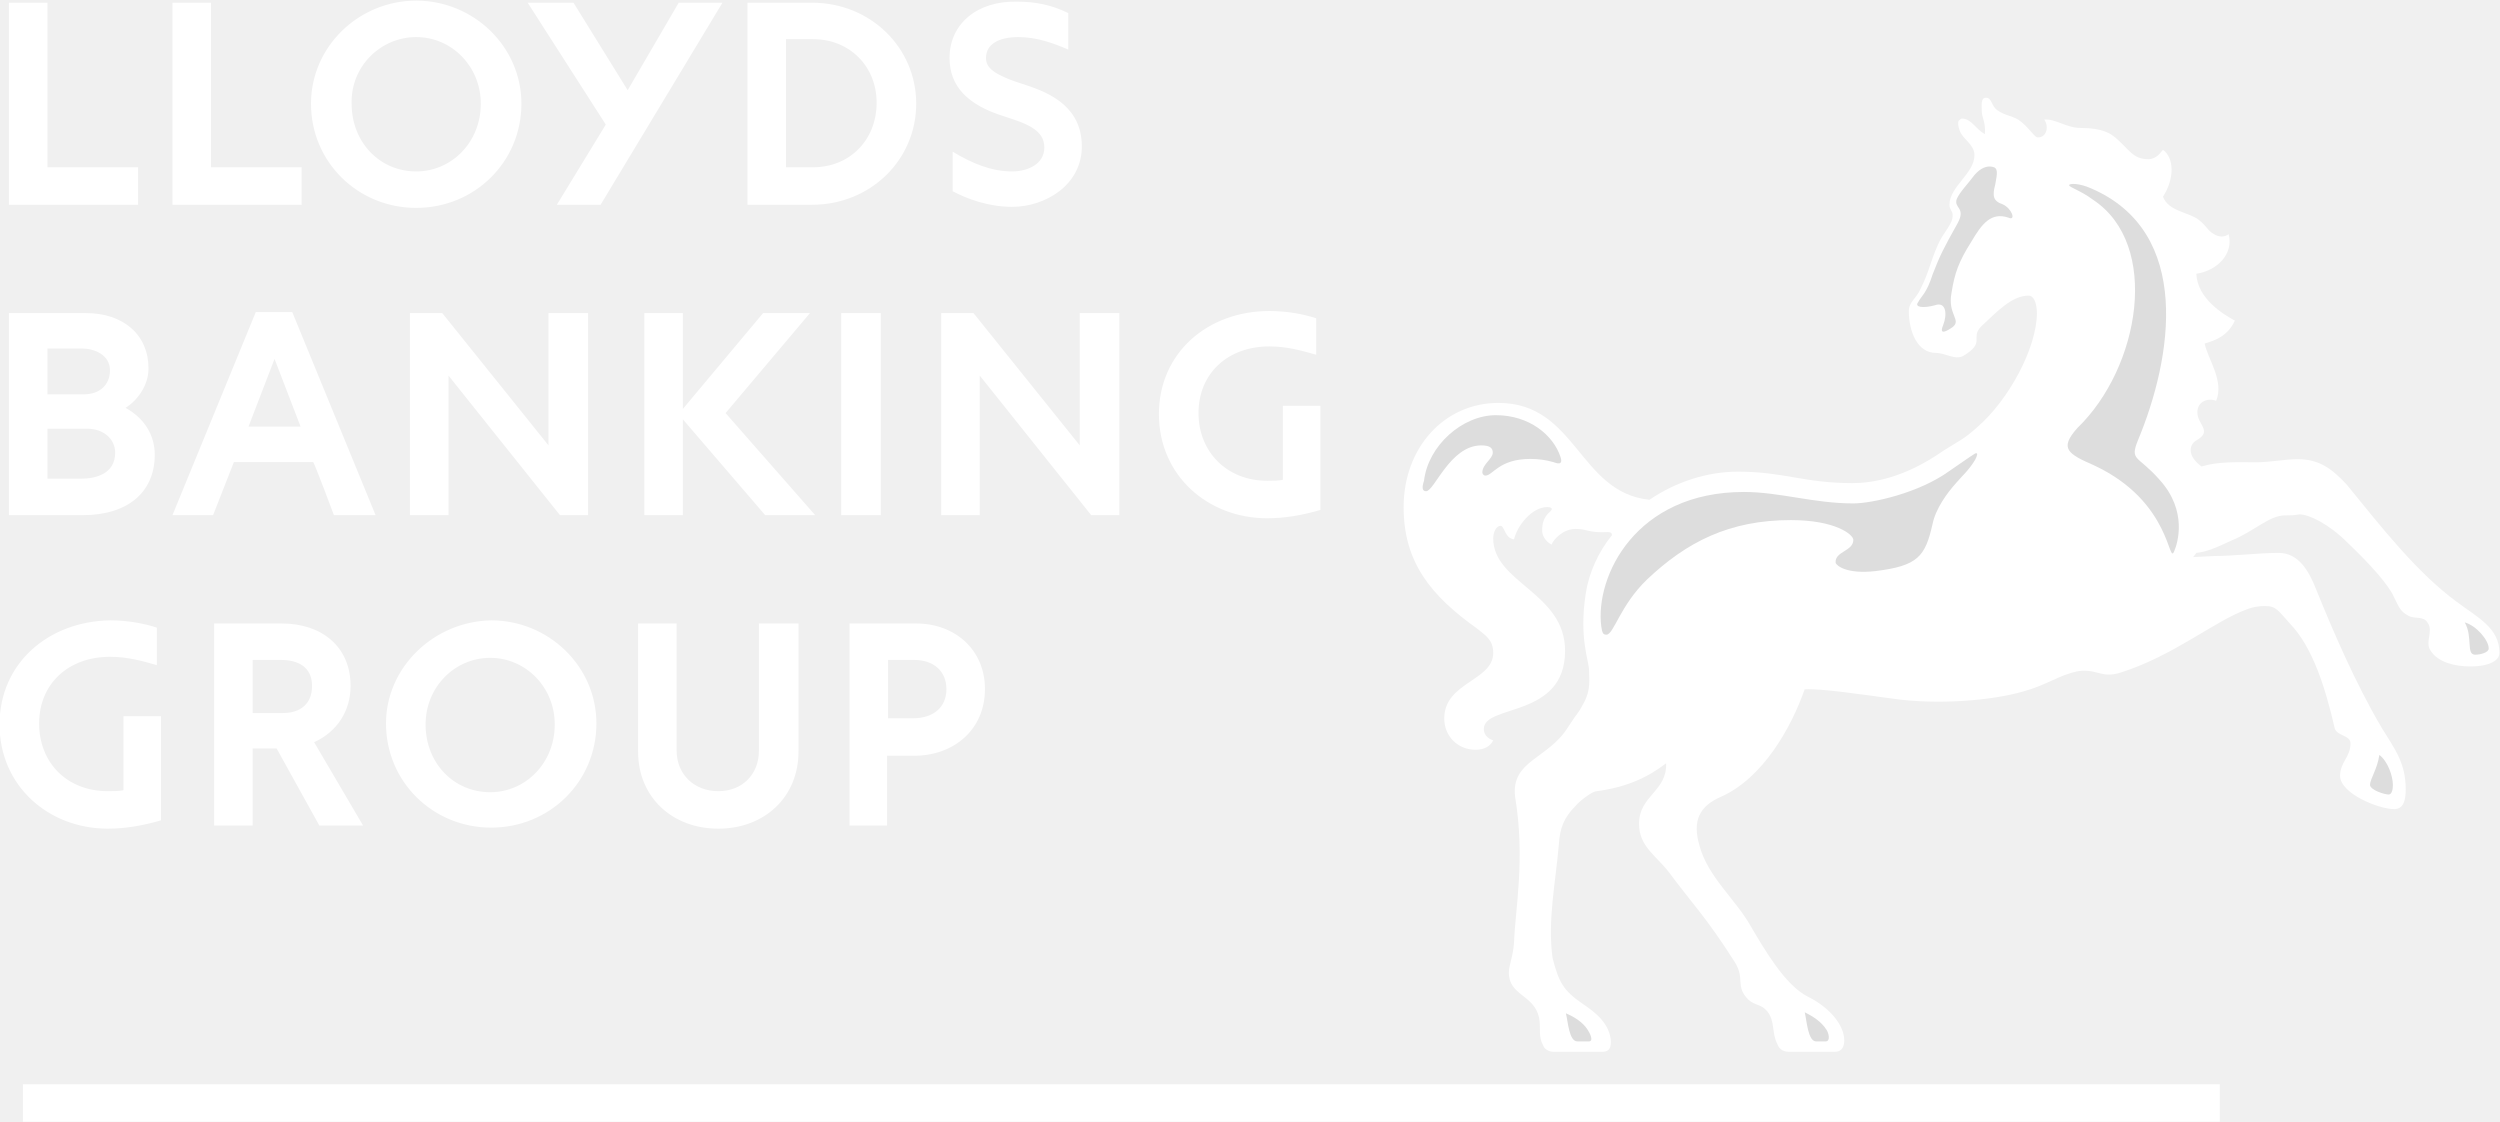
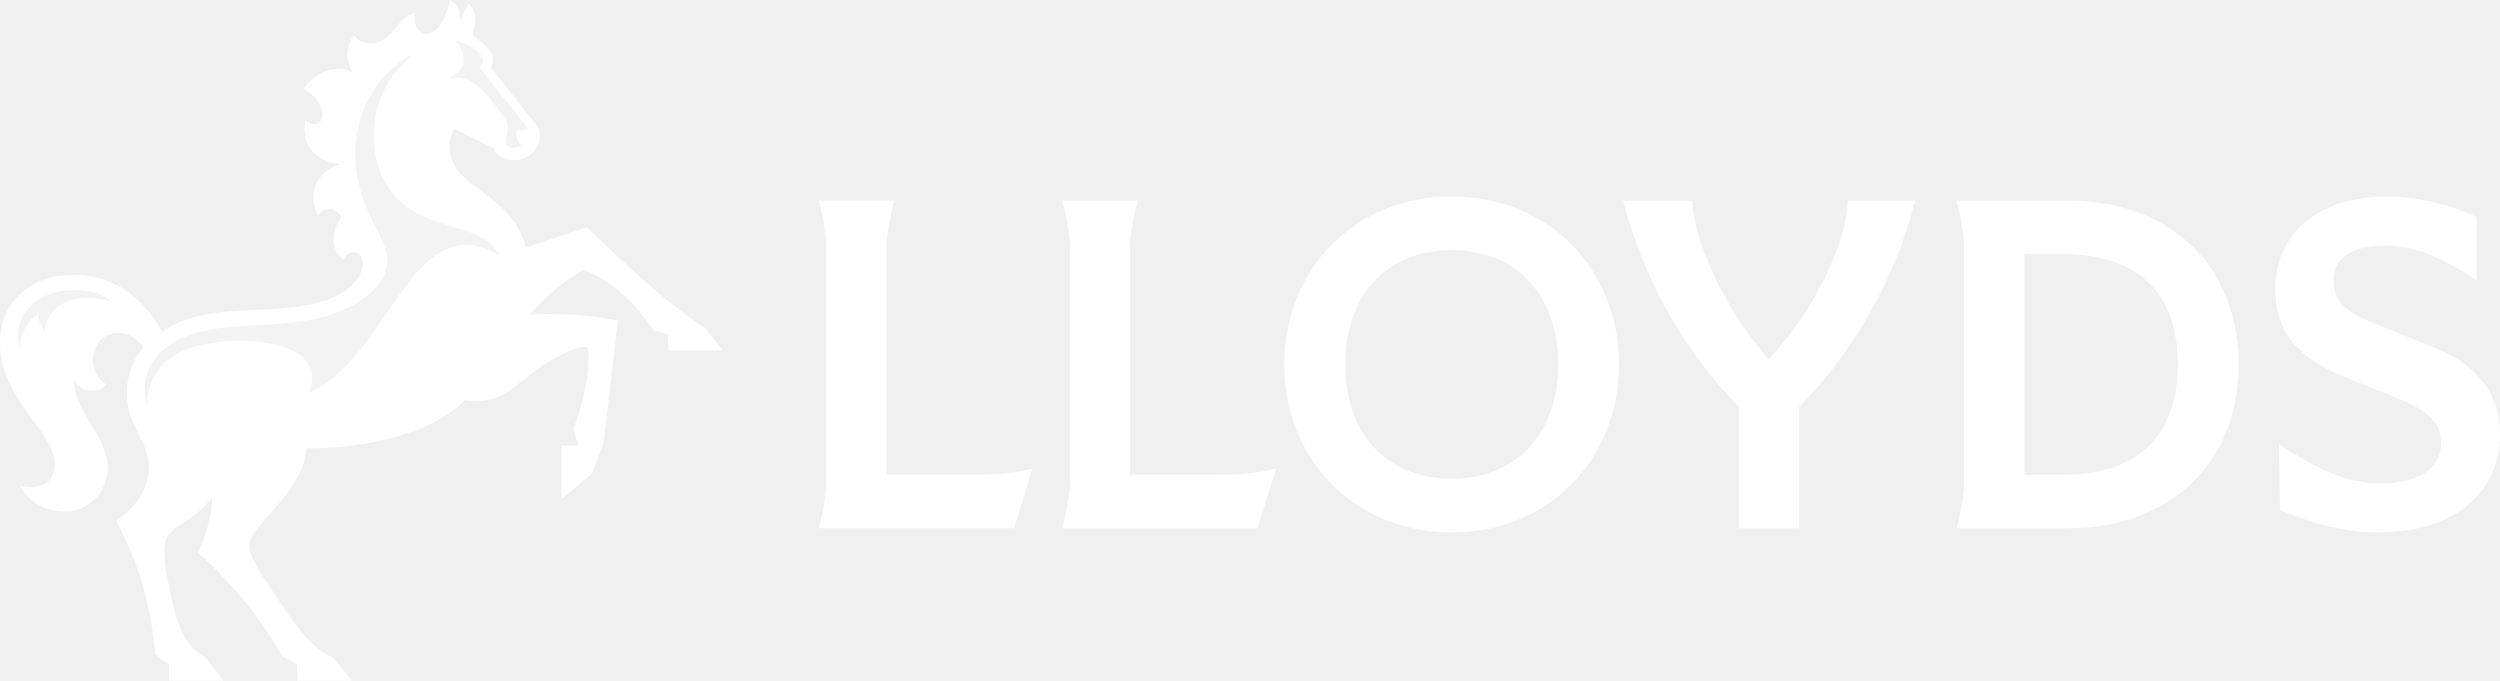
- <svg xmlns="http://www.w3.org/2000/svg" width="1121" height="503" viewBox="0 0 1121 503" fill="none">
-   <g clip-path="url(#clip0)">
-     <path d="M1101.61 269.871C1110.95 276.877 1120.76 281.547 1120.76 292.756C1120.76 296.025 1116.55 298.828 1107.68 298.828C1100.67 298.828 1093.2 296.959 1089.93 291.822C1087.13 288.086 1091.33 282.948 1088.53 279.212C1086.66 275.943 1082.46 277.811 1079.65 275.943C1076.38 274.075 1075.92 272.673 1073.58 268.003C1071.25 262.399 1062.84 253.058 1052.56 243.25C1044.15 234.843 1035.28 230.64 1031.08 230.64C1028.27 231.107 1027.34 231.107 1024.54 231.107C1017.53 231.107 1010.99 238.113 1000.72 242.316C993.71 245.585 989.506 247.453 984.835 247.92L983.434 249.789L992.776 249.321C1001.65 249.321 1012.86 247.92 1021.73 247.92C1030.61 247.92 1035.28 255.86 1038.55 264.267C1045.56 281.547 1055.83 305.833 1067.98 326.383C1074.05 336.191 1078.72 342.262 1078.72 353.938C1078.72 357.674 1078.25 362.812 1073.58 362.812C1066.57 362.812 1049.29 355.806 1049.29 347.867C1049.29 341.795 1053.96 339.46 1053.96 333.388C1053.96 329.652 1048.36 330.119 1046.96 326.85C1042.75 308.635 1037.15 290.421 1026.87 279.679C1021.73 274.075 1020.8 271.739 1015.66 271.739C1012.86 271.739 1010.06 272.206 1007.72 273.14C993.243 278.278 974.559 294.157 950.738 301.63C941.864 304.432 939.995 299.295 930.654 301.163H931.121C923.647 302.564 917.575 307.234 907.299 310.036C892.82 314.24 868.531 316.108 848.914 313.306C834.901 311.438 816.685 308.635 809.212 309.102C803.14 326.383 790.529 348.801 771.845 357.207C762.036 361.411 758.767 367.949 762.036 379.158C765.773 393.169 778.384 403.444 784.924 415.12C790.996 425.395 800.337 441.741 810.613 446.879C820.889 452.016 826.961 459.956 826.961 466.494C826.961 469.763 825.56 471.632 822.757 471.632H802.206C798.936 471.632 797.535 469.763 797.068 468.362C794.265 463.225 796.133 458.088 792.397 453.417C789.594 450.148 787.259 451.082 783.989 448.28C777.917 442.208 782.588 438.939 777.917 431.466C764.839 410.917 759.234 405.779 748.491 391.301C742.419 383.361 734.946 379.625 734.946 369.35C734.946 356.74 747.557 354.872 747.09 342.262C739.149 348.334 729.808 353.004 715.328 354.872C713.46 355.339 708.322 359.075 706.454 361.411C701.316 366.548 699.447 371.218 698.98 378.691C697.579 395.504 693.842 412.785 696.178 429.598C698.98 440.34 700.849 444.076 709.723 450.148C715.328 453.884 721.867 459.022 722.334 466.961C722.334 469.296 721.867 471.632 718.598 471.632H696.645C694.309 471.632 692.441 470.23 691.974 468.829C689.638 464.626 691.04 461.357 690.106 456.219C687.77 445.945 676.56 446.412 676.56 436.137C676.56 432.867 678.429 429.131 678.896 422.593C679.363 408.114 684.034 385.23 679.363 357.207C677.494 340.861 694.309 340.394 703.184 325.916C708.322 317.976 706.921 321.245 710.19 315.174C713.46 309.102 712.526 304.432 712.526 300.696C712.526 296.025 707.855 286.218 711.124 265.668C712.526 256.794 716.729 247.453 722.801 239.981C722.801 239.514 722.801 238.58 720.933 238.58C712.059 239.047 712.059 237.178 706.454 237.178C700.849 237.178 696.645 241.849 695.711 244.184C692.908 242.783 691.507 239.981 691.507 238.113C691.507 234.843 691.974 232.041 695.244 229.239C696.645 227.838 695.244 227.371 693.842 227.371C686.836 227.371 680.297 235.777 678.896 241.849C674.692 241.382 674.692 235.777 672.824 235.777C670.955 235.777 669.554 238.58 669.554 241.382C669.554 261.464 701.783 265.668 701.783 291.822C701.783 322.179 665.35 315.641 665.35 326.85C665.35 329.185 666.751 331.053 669.554 331.987C668.153 334.789 665.35 336.191 661.613 336.191C653.673 336.191 647.601 330.119 647.601 322.179C647.601 305.833 669.554 305.366 669.554 292.756C669.554 286.685 665.817 284.816 662.548 282.014C641.529 267.069 629.385 252.124 629.385 227.371C629.385 200.75 647.601 180.667 671.889 180.667C706.921 180.667 707.855 220.832 739.616 224.101C751.294 216.162 765.306 211.491 779.319 211.491C799.87 211.491 808.745 216.629 830.698 216.629C839.572 216.629 854.052 214.294 871.334 202.151C877.873 197.947 880.676 197.013 886.748 191.409C900.293 179.733 913.372 156.381 913.372 140.035V140.969C913.372 135.831 911.97 132.562 909.635 132.562C902.161 132.562 895.622 139.568 888.149 146.573C883.478 151.711 890.484 153.579 880.209 159.65C876.472 161.518 872.268 158.249 868.064 158.249C859.657 158.249 855.92 148.441 855.92 139.568C855.92 135.364 859.19 133.963 861.058 129.76C865.262 121.353 865.262 118.084 868.999 109.677C871.334 104.073 876.005 100.336 875.538 96.133C875.538 94.732 874.136 93.798 874.136 91.93C874.136 83.523 885.347 77.918 885.347 69.512C885.347 64.841 880.208 62.506 878.807 58.77C877.406 55.034 878.34 54.1 878.34 54.1C878.807 53.633 879.274 53.166 879.741 53.166C883.945 53.166 885.814 57.836 890.017 60.171C890.484 54.567 888.616 53.166 888.616 49.429C888.616 47.094 888.149 43.825 890.484 43.825C893.287 43.825 892.82 47.561 895.622 49.429C898.892 51.764 901.694 51.764 904.964 53.633C909.168 56.435 911.97 61.105 913.372 61.572C917.575 62.039 918.976 56.902 916.641 53.633C921.779 53.166 926.45 57.369 932.989 57.369C943.265 57.369 946.534 60.171 948.403 61.572C954.942 67.177 956.343 71.38 963.349 71.38C967.086 71.38 968.954 68.111 969.888 67.177C975.026 70.913 975.026 80.254 969.888 88.193C972.224 94.732 981.566 95.199 985.769 98.468C989.973 101.737 989.506 103.139 992.776 105.007C995.111 106.408 997.446 106.408 999.315 105.007C1001.65 113.88 994.177 121.353 984.835 122.754C985.302 133.963 996.979 140.969 1002.12 143.771C998.848 150.776 993.243 152.645 988.572 154.046C989.973 161.051 997.446 170.859 993.71 179.733C990.44 178.332 985.302 179.733 985.302 184.87C985.302 190.475 992.309 193.277 984.835 197.48C981.566 199.348 980.631 204.486 987.171 209.156C995.111 206.821 1003.05 207.288 1011.93 207.288C1017.53 207.288 1025 205.887 1030.14 205.887C1039.48 205.887 1045.09 209.623 1052.1 217.096C1068.44 237.178 1083.86 256.794 1101.61 269.871Z" fill="white" />
-     <path d="M639.458 220.263C643.195 220.263 650.201 199.713 664.213 199.713C668.417 199.713 669.351 201.114 669.351 202.982C669.351 205.784 664.68 208.12 664.68 211.856C664.68 212.323 665.147 213.257 666.082 213.257C669.351 213.257 672.154 205.784 686.166 205.784C689.903 205.784 693.172 206.251 696.442 207.185C697.843 207.652 701.113 209.054 699.712 204.85C696.442 195.042 685.699 186.169 670.752 186.169C655.806 186.169 640.392 199.713 638.524 215.592C637.59 218.394 637.59 220.263 639.458 220.263Z" fill="#DDDDDD" />
-     <path d="M897.946 91.581C893.742 90.18 893.275 87.845 894.676 82.708C895.61 77.57 896.077 75.235 893.275 74.768C890.939 74.301 888.137 75.235 885.335 78.504C882.999 81.774 878.795 85.977 877.394 89.246C875.993 93.45 881.598 92.983 877.861 99.988C871.322 111.664 869.921 114.466 866.651 122.873C863.849 131.747 861.513 132.681 860.112 135.483C858.244 137.818 862.447 138.285 867.585 136.884C872.723 135.016 873.19 141.087 871.322 145.758C869.921 149.027 870.855 149.961 875.526 146.692C879.73 143.423 873.19 141.087 875.059 131.28C876.46 122.406 878.328 117.268 883.933 108.395C888.604 100.455 892.808 94.851 900.748 97.653C904.018 99.054 902.149 93.45 897.946 91.581Z" fill="#DDDDDD" />
-     <path d="M1071.1 356.262C1072.5 356.262 1072.97 353.927 1072.97 352.059C1072.97 347.856 1070.64 341.317 1066.9 338.515C1065.96 345.053 1062.7 349.257 1062.7 352.059C1063.16 354.394 1069.23 356.262 1071.1 356.262Z" fill="#DDDDDD" />
-     <path d="M1109.86 293.564C1112.2 293.564 1115.94 292.63 1115.94 290.762C1115.94 287.026 1110.33 280.487 1105.19 279.086C1108.93 285.625 1105.66 293.564 1109.86 293.564Z" fill="#DDDDDD" />
-     <path d="M939.013 208.687C974.044 225.034 972.176 254.457 974.978 246.984C976.38 243.715 981.05 229.237 968.439 215.226C958.63 204.017 954.894 206.819 958.63 197.478C974.044 160.582 983.386 104.071 937.612 84.455C932.474 82.12 927.803 82.12 927.803 83.054C927.803 83.988 932.941 85.389 938.546 89.593C968.906 109.675 959.565 164.786 931.54 191.874C923.132 201.215 927.336 203.55 939.013 208.687Z" fill="#DDDDDD" />
-     <path d="M818.58 466.971C820.915 466.971 819.981 463.234 819.047 461.833C816.712 458.097 812.975 455.762 809.238 453.894C810.172 457.63 810.64 466.971 814.376 466.971H818.58Z" fill="#DDDDDD" />
-     <path d="M712.428 466.97C714.764 466.97 712.895 463.234 711.961 461.832C709.626 458.096 705.422 455.761 702.152 454.36C703.087 458.096 703.554 466.97 707.29 466.97H712.428Z" fill="#DDDDDD" />
-     <path d="M840.841 256.091C859.992 253.756 863.261 249.553 866.531 235.074C867.932 228.069 873.07 221.063 877.274 216.393C880.076 213.124 882.879 210.788 885.681 206.118C886.616 204.25 887.083 202.849 885.681 203.316C883.346 204.717 876.807 209.387 874.004 211.256C860.459 221.063 839.44 225.734 831.033 225.734C813.283 225.734 797.87 220.596 781.989 220.596C733.412 220.596 715.196 258.426 717.998 280.844C718.465 284.113 718.932 284.581 720.334 284.581C723.603 284.581 726.406 271.503 738.55 259.827C756.299 243.014 775.45 233.206 803.008 233.206C823.092 233.206 831.033 239.745 831.033 242.08C831.033 247.217 822.625 247.217 823.092 252.355C823.559 253.756 828.23 257.492 840.841 256.091Z" fill="#DDDDDD" />
-     <path d="M10.277 503.001H995.356V486.187H10.277V503.001Z" fill="white" />
-     <path d="M123.105 160.939L134.782 191.297H111.428L123.105 160.939ZM36.695 156.269C42.3 156.269 49.306 159.071 49.306 166.077C49.306 172.615 44.635 176.819 37.629 176.819H21.281V156.269C21.281 156.269 36.695 156.269 36.695 156.269ZM125.907 295.913C133.848 295.913 139.92 299.183 139.92 307.589C139.92 315.529 134.782 319.732 126.842 319.732H113.296V295.913H125.907ZM409.894 295.913C418.769 295.913 424.374 301.051 424.374 308.99C424.374 316.93 418.769 322.068 409.427 322.068H398.217V295.913C397.75 295.913 409.894 295.913 409.894 295.913ZM39.03 192.231C46.503 192.231 51.641 196.901 51.641 202.973C51.641 212.314 43.234 214.649 36.227 214.649H21.281V192.231H39.03ZM377.198 230.995H394.947V140.39H377.198V230.995ZM364.587 17.559C380.935 17.559 393.079 29.702 393.079 46.048C393.079 62.861 380.935 75.004 364.587 75.004H352.443V17.559C352.443 17.559 364.587 17.559 364.587 17.559ZM3.999 1.212V91.818H61.917V75.004H21.281V1.212H3.999ZM77.331 1.212V91.818H135.249V75.004H94.613V1.212H77.331ZM304.333 1.212L281.446 40.444L257.158 1.212H236.606L271.637 55.856L249.685 91.818H269.302L323.951 1.212C323.951 1.212 304.333 1.212 304.333 1.212ZM186.628 16.625C202.509 16.625 215.587 29.702 215.587 46.515C215.587 63.795 202.509 76.873 186.628 76.873C170.28 76.873 157.669 63.795 157.669 46.515C157.202 29.702 170.747 16.625 186.628 16.625ZM219.791 294.979C235.672 294.979 248.75 308.056 248.75 324.87C248.75 342.15 235.672 355.227 219.791 355.227C203.443 355.227 190.832 342.15 190.832 324.87C190.832 308.056 203.91 294.979 219.791 294.979ZM425.775 25.965C425.775 38.575 433.715 46.982 450.063 52.12C460.339 55.389 468.28 58.191 468.28 66.131C468.28 73.603 460.806 76.873 453.8 76.873C444.458 76.873 435.584 73.136 427.176 67.999V85.746C433.248 89.016 443.057 92.752 453.8 92.752C468.747 92.752 485.095 82.944 485.095 65.664C485.095 48.383 471.549 41.845 459.872 38.108C444.925 33.438 442.123 30.169 442.123 25.965C442.123 19.894 447.728 16.625 456.603 16.625C465.01 16.625 472.483 19.427 479.022 22.229V5.883C471.549 2.146 464.076 0.745 456.135 0.745C438.386 0.278 425.775 10.553 425.775 25.965ZM519.659 185.692C519.659 213.248 541.612 232.396 568.235 232.396C576.176 232.396 584.116 230.995 592.057 228.66V181.956H575.242V215.116C573.84 215.583 570.104 215.583 568.235 215.583C550.019 215.583 537.408 202.506 537.408 185.225C537.408 167.478 550.486 155.335 569.17 155.335C577.11 155.335 583.649 157.203 590.188 159.071V142.725C584.583 140.857 577.11 139.456 569.17 139.456C541.612 139.456 519.659 158.137 519.659 185.692ZM-0.205 324.87C-0.205 352.425 21.748 371.574 48.372 371.574C56.312 371.574 64.252 370.172 72.193 367.837V321.133H55.378V354.293C53.977 354.76 50.24 354.76 48.372 354.76C29.688 354.76 17.544 341.683 17.544 324.403C17.544 306.655 30.622 294.512 49.306 294.512C57.246 294.512 63.785 296.38 70.325 298.249V281.435C64.719 279.567 57.246 278.166 49.306 278.166C21.748 278.633 -0.205 297.315 -0.205 324.87ZM340.299 279.567V336.546C340.299 347.288 332.825 354.76 322.082 354.76C311.34 354.76 303.399 347.288 303.399 336.546V279.567H286.117V337.013C286.117 357.562 301.531 371.574 322.082 371.574C342.634 371.574 358.048 357.562 358.048 337.013V279.567H340.299ZM306.202 140.39H288.92V230.995H306.202V188.028L343.101 230.995H365.521L325.352 185.225L363.186 140.39H342.167L306.202 183.357C306.202 183.357 306.202 140.39 306.202 140.39ZM380.935 279.567V370.172H397.75V338.881H409.894C427.643 338.881 441.656 327.205 441.656 308.99C441.656 291.243 428.11 279.567 410.828 279.567C410.828 279.567 380.935 279.567 380.935 279.567ZM149.729 230.995H168.412L131.045 139.923H114.697L77.331 230.995H95.547L104.889 207.176H140.387C140.854 207.176 149.729 230.995 149.729 230.995ZM484.16 140.39V199.704L436.518 140.39H422.038V230.995H439.32V168.412L489.298 230.995H501.91V140.39H484.16ZM245.948 140.39V199.704L198.305 140.39H183.826V230.995H201.108V168.412L251.086 230.995H263.697V140.39H245.948ZM96.014 279.567V370.172H113.296V335.612H124.039L143.19 370.172H162.807L140.854 332.809C151.13 328.139 157.202 318.798 157.202 307.589C157.202 289.842 144.124 279.567 126.375 279.567C126.842 279.567 96.014 279.567 96.014 279.567ZM3.999 140.39V230.995H37.162C57.246 230.995 69.391 220.72 69.391 203.907C69.391 195.033 64.719 187.561 56.312 182.89C61.45 179.621 66.588 173.082 66.588 165.143C66.588 150.198 55.378 140.39 38.563 140.39C38.096 140.39 3.999 140.39 3.999 140.39ZM335.161 1.212V91.818H364.12C390.277 91.818 410.828 71.735 410.828 46.515C410.828 21.295 390.277 1.212 364.12 1.212H335.161V1.212ZM139.453 46.515C139.453 72.669 160.472 93.219 186.628 93.219C212.785 93.219 233.804 72.669 233.804 46.515C233.804 20.828 212.318 0.278 186.628 0.278C160.939 0.278 139.453 20.828 139.453 46.515ZM173.083 324.403C173.083 350.557 194.102 371.107 220.258 371.107C246.415 371.107 267.434 350.557 267.434 324.403C267.434 298.716 245.948 278.166 220.258 278.166C194.569 278.633 173.083 299.183 173.083 324.403Z" fill="white" />
+ <svg xmlns="http://www.w3.org/2000/svg" width="393" height="107" viewBox="0 0 393 107" fill="none">
+   <g clip-path="url(#clip0_1784_12742)">
+     <path d="M26.58 104.414L24.41 102.898C23.488 91.958 20.069 85.328 18.255 81.914C20.188 80.635 23.399 77.692 23.399 73.471C23.399 69.249 19.95 67.02 19.95 61.792C19.95 58.908 20.931 56.5 22.537 54.632C21.496 53.145 20.277 52.343 18.463 52.343C16.442 52.343 14.628 54.008 14.628 56.564C14.628 58.05 15.278 59.686 16.68 60.399C15.669 61.796 13.082 61.945 11.655 59.834H11.625C11.625 64.824 16.917 68.302 16.917 73.628C16.917 77.076 14.186 80.406 10.228 80.406C7.284 80.406 4.519 79.039 3.092 76.304C6.303 77.136 8.622 75.858 8.622 73.004C8.622 67.835 0 62.748 0 53.952C0 47.026 5.322 43.191 11.387 43.191C16.917 43.191 21.849 45.747 25.569 52.169C27.472 50.742 29.791 49.939 32.14 49.463C38.473 48.215 46.233 49.344 52.175 46.818C54.821 45.688 57.022 43.696 57.022 41.407C57.022 40.307 56.397 39.653 55.505 39.653C55.059 39.653 54.375 39.861 53.989 40.842C52.829 39.831 52.472 38.761 52.472 37.691C52.472 35.912 53.033 35.075 53.662 34.213C53.067 32.667 51.224 32.31 49.975 33.826C48.429 30.973 49.38 27.048 53.394 25.859V25.829C48.697 25.057 47.452 22.147 47.983 18.903C48.429 19.289 48.934 19.527 49.44 19.527C50.213 19.527 50.689 18.903 50.689 18.011C50.689 17.06 50.217 15.573 47.775 13.938C49.916 10.728 53.602 10.252 55.475 11.441L55.505 11.411C54.554 10.103 54.078 7.814 55.594 5.555C55.951 6.06 56.813 6.803 58.151 6.803C62.076 6.803 62.224 2.493 65.223 2.081C65.045 3.419 65.402 5.292 67.067 5.292C69.237 5.292 70.248 2.022 70.783 0C71.734 0.535 72.418 1.457 72.27 3.181H72.299L73.608 0.539C74.708 1.461 74.916 3.007 74.559 4.4C74.47 4.756 74.351 5.024 74.351 5.232C74.351 6.273 77.473 7.046 77.473 9.36C77.473 9.747 77.354 10.163 77.175 10.638L84.311 19.646C84.757 20.207 84.906 20.805 84.906 21.311C84.906 23.184 83.27 25.171 80.922 25.171C78.573 25.171 77.77 23.893 77.651 23.298L71.441 20.266C71.085 20.861 70.668 21.842 70.668 22.942C70.668 29.779 80.331 29.957 82.68 38.906L92.254 35.725C99.092 42.384 106.317 48.835 110.777 51.476L113.597 55.074H105.038V52.576L102.69 51.922C99.092 46.274 94.22 43.187 91.604 42.413C88.422 44.346 86.044 46.363 83.249 49.485C87.798 49.128 92.882 49.574 97.134 50.376L94.904 69.492L93.091 74.392L88.278 78.495V70.052H90.865L90.151 67.377C92.262 61.788 92.53 58.046 92.53 56.02C92.53 55.396 92.5 54.802 92.292 54.594C92.114 54.415 91.37 54.594 90.716 54.772C88.992 55.252 86.167 56.585 82.54 59.528C79.269 62.204 77.486 63.423 73.055 62.917C68.065 68.086 57.48 70.587 48.2 70.468C47.486 77.985 39.161 82.326 39.161 85.893C39.161 87.171 40.38 89.252 43.056 93.266C46.029 97.725 48.854 102.006 52.362 103.373L55.335 107H46.743L46.683 104.414L44.245 103.076C41.45 97.907 37.084 92.195 31.078 86.844C32.535 83.935 33.308 80.958 33.338 78.134C30.632 82.207 26.678 82.237 25.964 85.328C25.697 86.488 25.846 88.747 26.47 91.66C27.392 96.06 28.224 101.292 32.297 103.314L35.118 107H26.584V104.414H26.58Z" fill="white" />
+     <path d="M11.77 45.59C13.549 45.59 16.081 46.006 17.835 47.641C13.672 45.739 7.488 46.987 7.042 52.011C6.329 51.239 6.091 50.287 6.031 49.455C4.485 50.168 3.326 52.309 3.028 54.598C1.809 49.128 6.239 45.59 11.765 45.59H11.77ZM34.812 51.536C40.58 50.822 48.429 51.476 54.847 48.295C57.846 46.809 60.878 44.312 60.878 40.923C60.878 36.85 55.853 32.837 55.853 24.19C55.853 18.542 58.351 12.031 64.951 8.498C60.759 12.125 58.767 16.287 58.767 21.34C58.767 26.394 60.759 31.775 67.479 34.417C72.236 36.289 76.666 36.349 78.564 40.303C76.874 38.965 74.729 38.523 73.213 38.523C63.55 38.523 59.893 56.598 48.569 61.737C50.977 55.464 43.723 53.447 37.033 53.591C31.562 53.71 23.208 55.201 23.119 63.847C21.573 58.05 24.898 52.763 34.799 51.544H34.803L34.812 51.536ZM79.524 22.228C79.524 21.723 79.822 20.861 79.822 20.117C79.822 19.731 79.732 19.255 79.261 18.516C78.577 17.476 77.269 15.662 76.02 14.325C74.355 12.571 72.898 12.065 70.639 12.214C72.482 11.203 72.898 10.252 72.898 9.182C72.898 8.26 72.393 7.279 71.56 6.362C72.75 6.57 75.931 7.878 75.931 9.602C75.931 9.959 75.752 10.286 75.396 10.643L83.037 20.215C82.769 20.631 82.175 20.453 81.669 20.453C81.342 20.453 81.134 20.661 81.134 21.022C81.134 21.672 81.639 22.479 81.937 22.925C81.699 23.073 81.253 23.252 80.777 23.252C80.183 23.252 79.528 23.044 79.528 22.241V22.228H79.524Z" fill="#F3F3F3" />
+     <path d="M129.915 75.701V38.872C129.915 36.812 129.431 34.459 128.722 31.529H140.568C139.859 34.459 139.374 36.808 139.374 38.867V74.63H152.35C156.695 74.63 159.431 74.435 162.327 73.632L159.397 83.035H128.718C129.427 80.105 129.911 77.756 129.911 75.696H129.915V75.701Z" fill="white" />
+     <path d="M168.189 75.701V38.872C168.189 36.812 167.705 34.459 166.995 31.533H178.841C178.132 34.464 177.648 36.812 177.648 38.872V74.635H190.624C194.969 74.635 197.704 74.439 200.601 73.637L197.674 83.039H166.991C167.7 80.109 168.185 77.76 168.185 75.701H168.189Z" fill="white" />
+     <path d="M201.896 57.286C201.896 42.575 212.68 30.888 228.201 30.888C243.721 30.888 254.505 42.575 254.505 57.286C254.505 71.997 243.721 83.685 228.201 83.685C212.68 83.685 201.896 71.997 201.896 57.286ZM244.944 57.286C244.944 46.661 238.632 39.326 228.201 39.326C217.769 39.326 211.457 46.665 211.457 57.286C211.457 67.908 217.769 75.246 228.201 75.246C238.632 75.246 244.944 67.908 244.944 57.286Z" fill="white" />
+     <path d="M273.367 63.983C265.476 55.935 258.62 44.991 255.146 31.537H266.028C266.189 33.852 266.61 35.979 267.476 38.459C269.957 45.539 273.72 51.468 278.035 56.487C282.478 51.693 286.568 45.539 289.045 38.459C289.915 35.979 290.336 33.86 290.493 31.537H301.052C297.603 44.995 290.718 55.94 282.831 63.983V83.039H273.367V63.983Z" fill="white" />
+     <path d="M308.774 75.701V38.872C308.774 36.812 308.29 34.459 307.585 31.533H324.969C341.483 31.533 351.915 42.091 351.915 57.286C351.915 72.482 341.487 83.039 324.969 83.039H307.585C308.29 80.109 308.774 77.76 308.774 75.701ZM342.354 57.257C342.354 46.087 336.013 39.938 324.324 39.938H318.237V74.639H324.324C336.013 74.639 342.354 68.494 342.354 57.257Z" fill="white" />
+     <path d="M358.413 80.143L358.256 69.844C364.793 74.061 369.168 75.99 374.256 75.99C380.05 75.99 383.753 73.705 383.753 69.581C383.753 66.846 382.173 64.718 376.987 62.629L368.713 59.312C361.081 56.25 357.674 52.037 357.674 45.438C357.674 36.519 364.627 30.888 375.352 30.888C380.954 30.888 386.234 32.659 389.296 34.107V44.023C383.503 40.193 379.251 38.617 374.906 38.617C369.499 38.617 366.823 40.745 366.823 43.993C366.823 47.242 368.526 48.886 372.587 50.559L382.985 54.776C389.041 57.223 393 61.631 393 68.362C393 77.183 386.106 83.685 373.844 83.685C367.405 83.685 361.837 81.655 358.422 80.143H358.413Z" fill="white" />
  </g>
  <defs>
-     <clipPath id="clip0">
-       <rect width="1121" height="503" fill="white" />
+     <clipPath id="clip0_1784_12742">
+       <rect width="393" height="107" fill="white" />
    </clipPath>
  </defs>
</svg>
